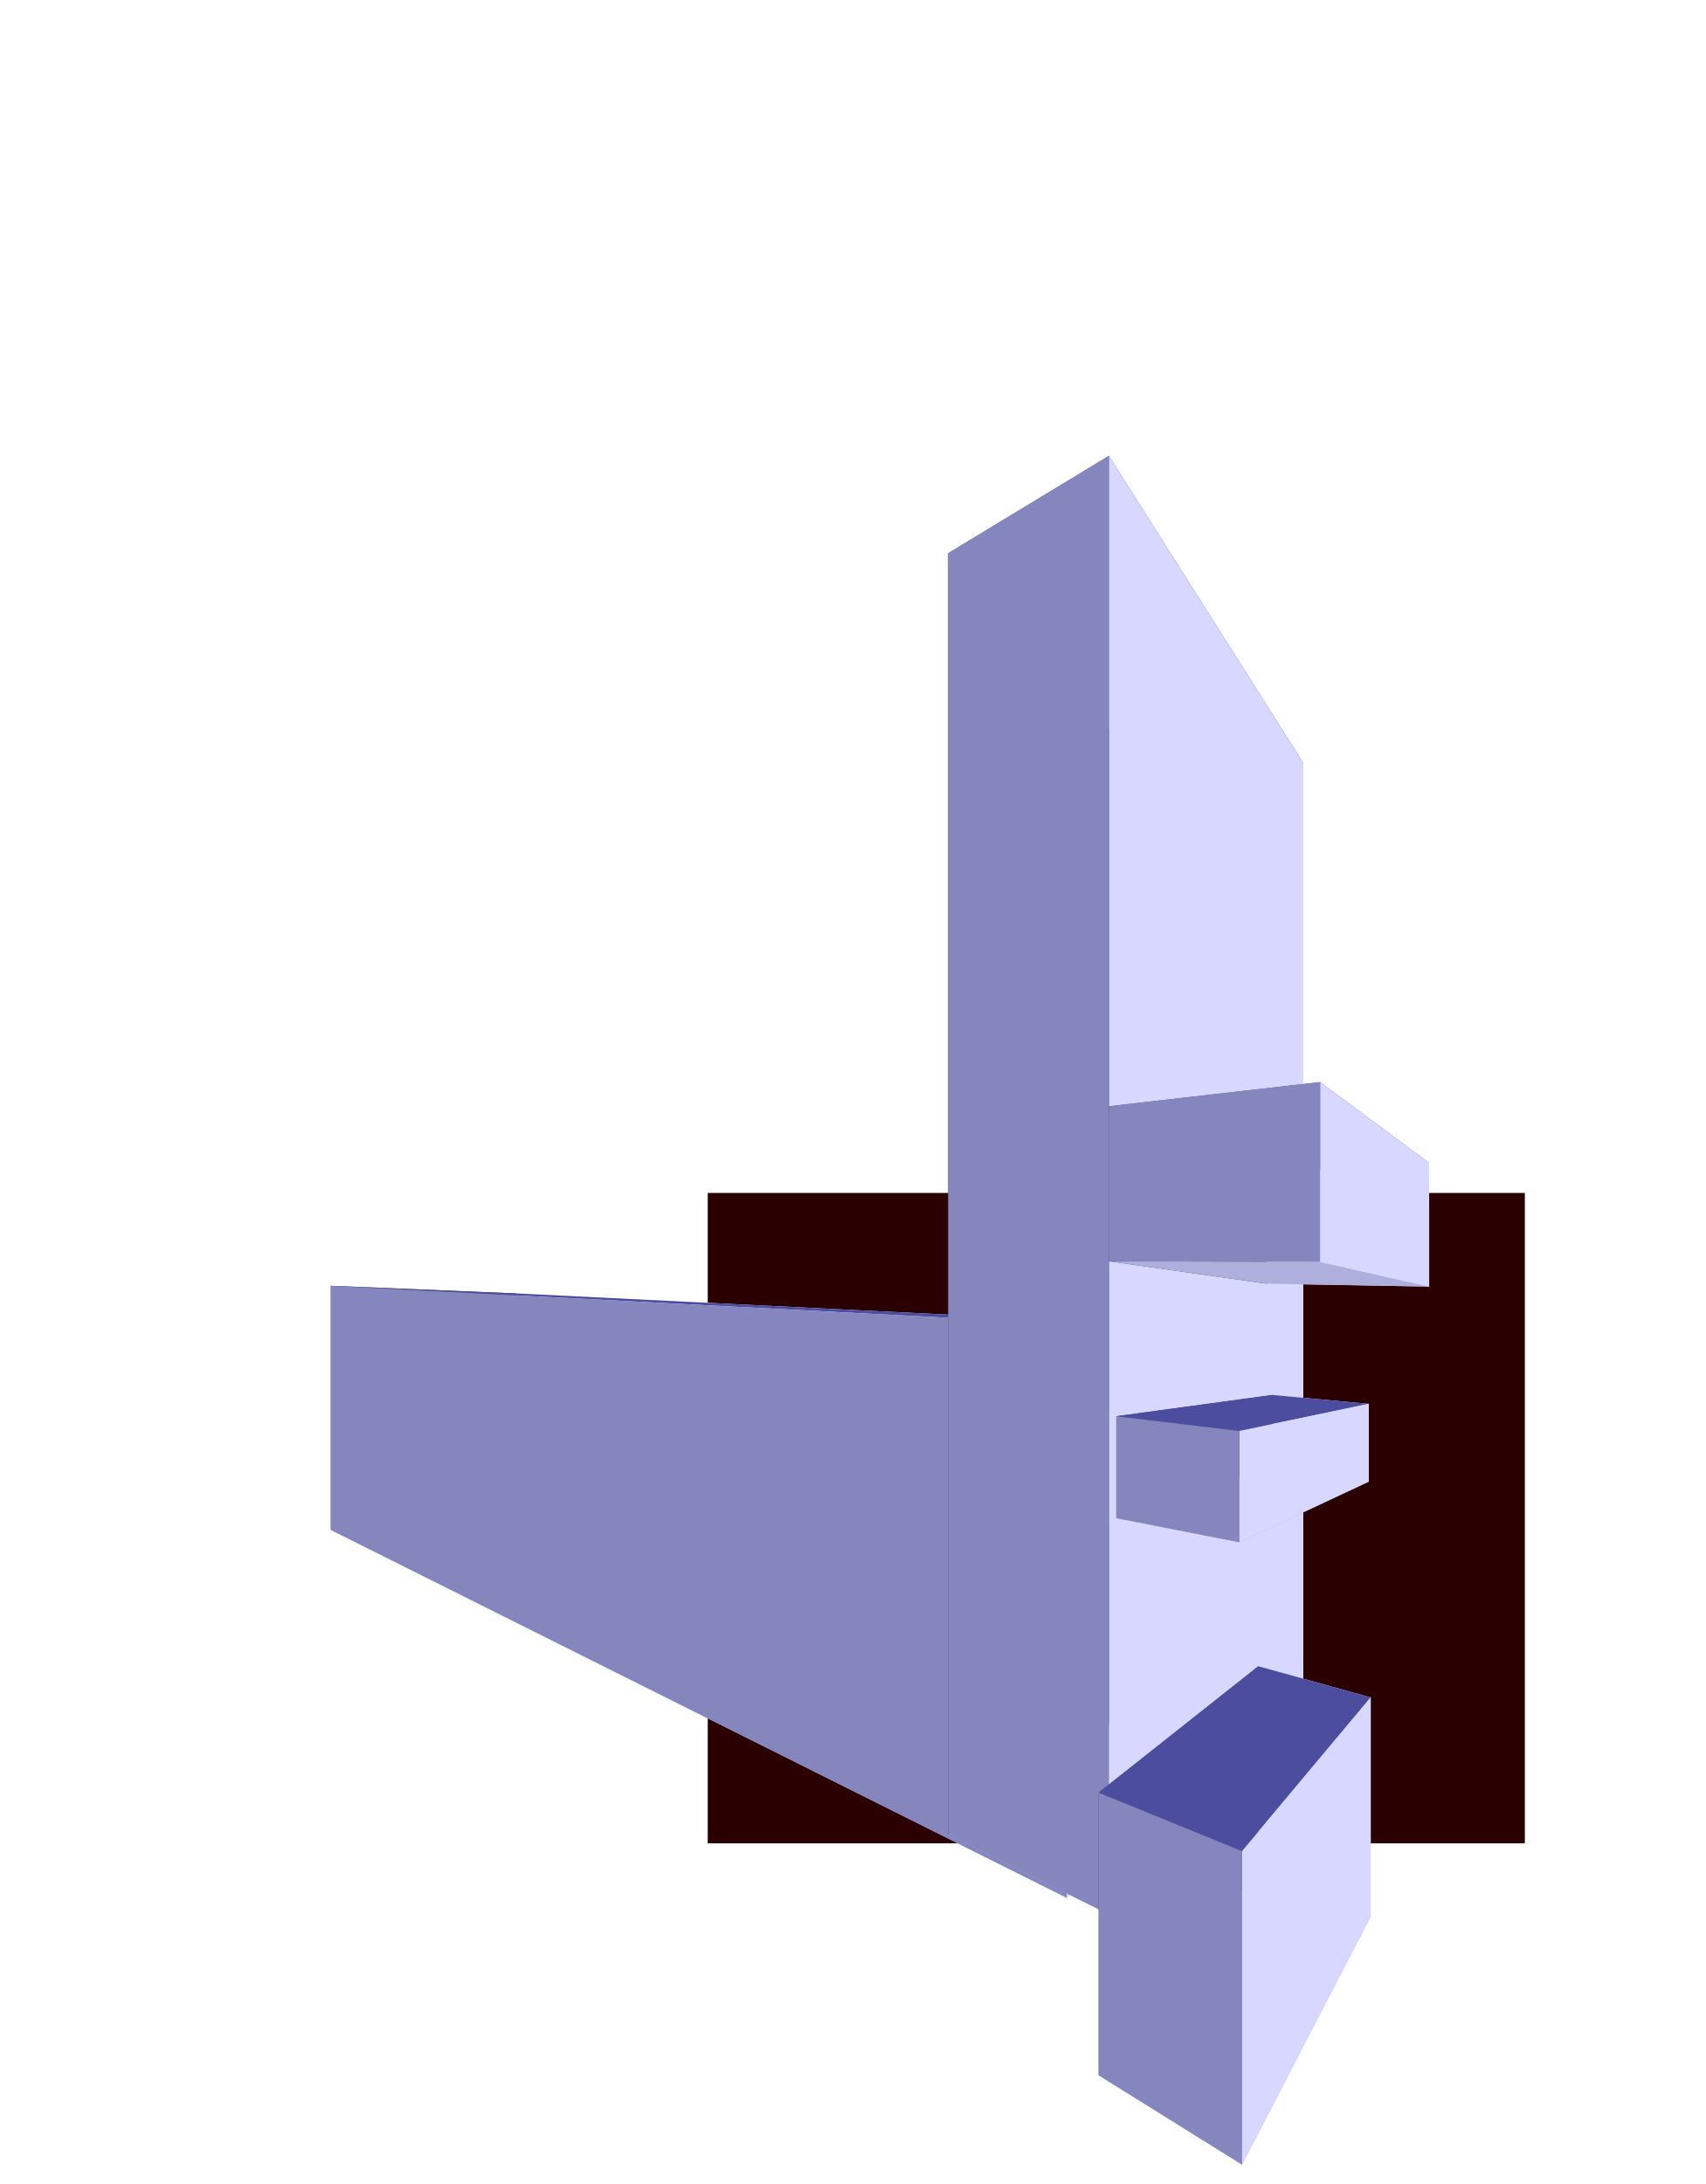
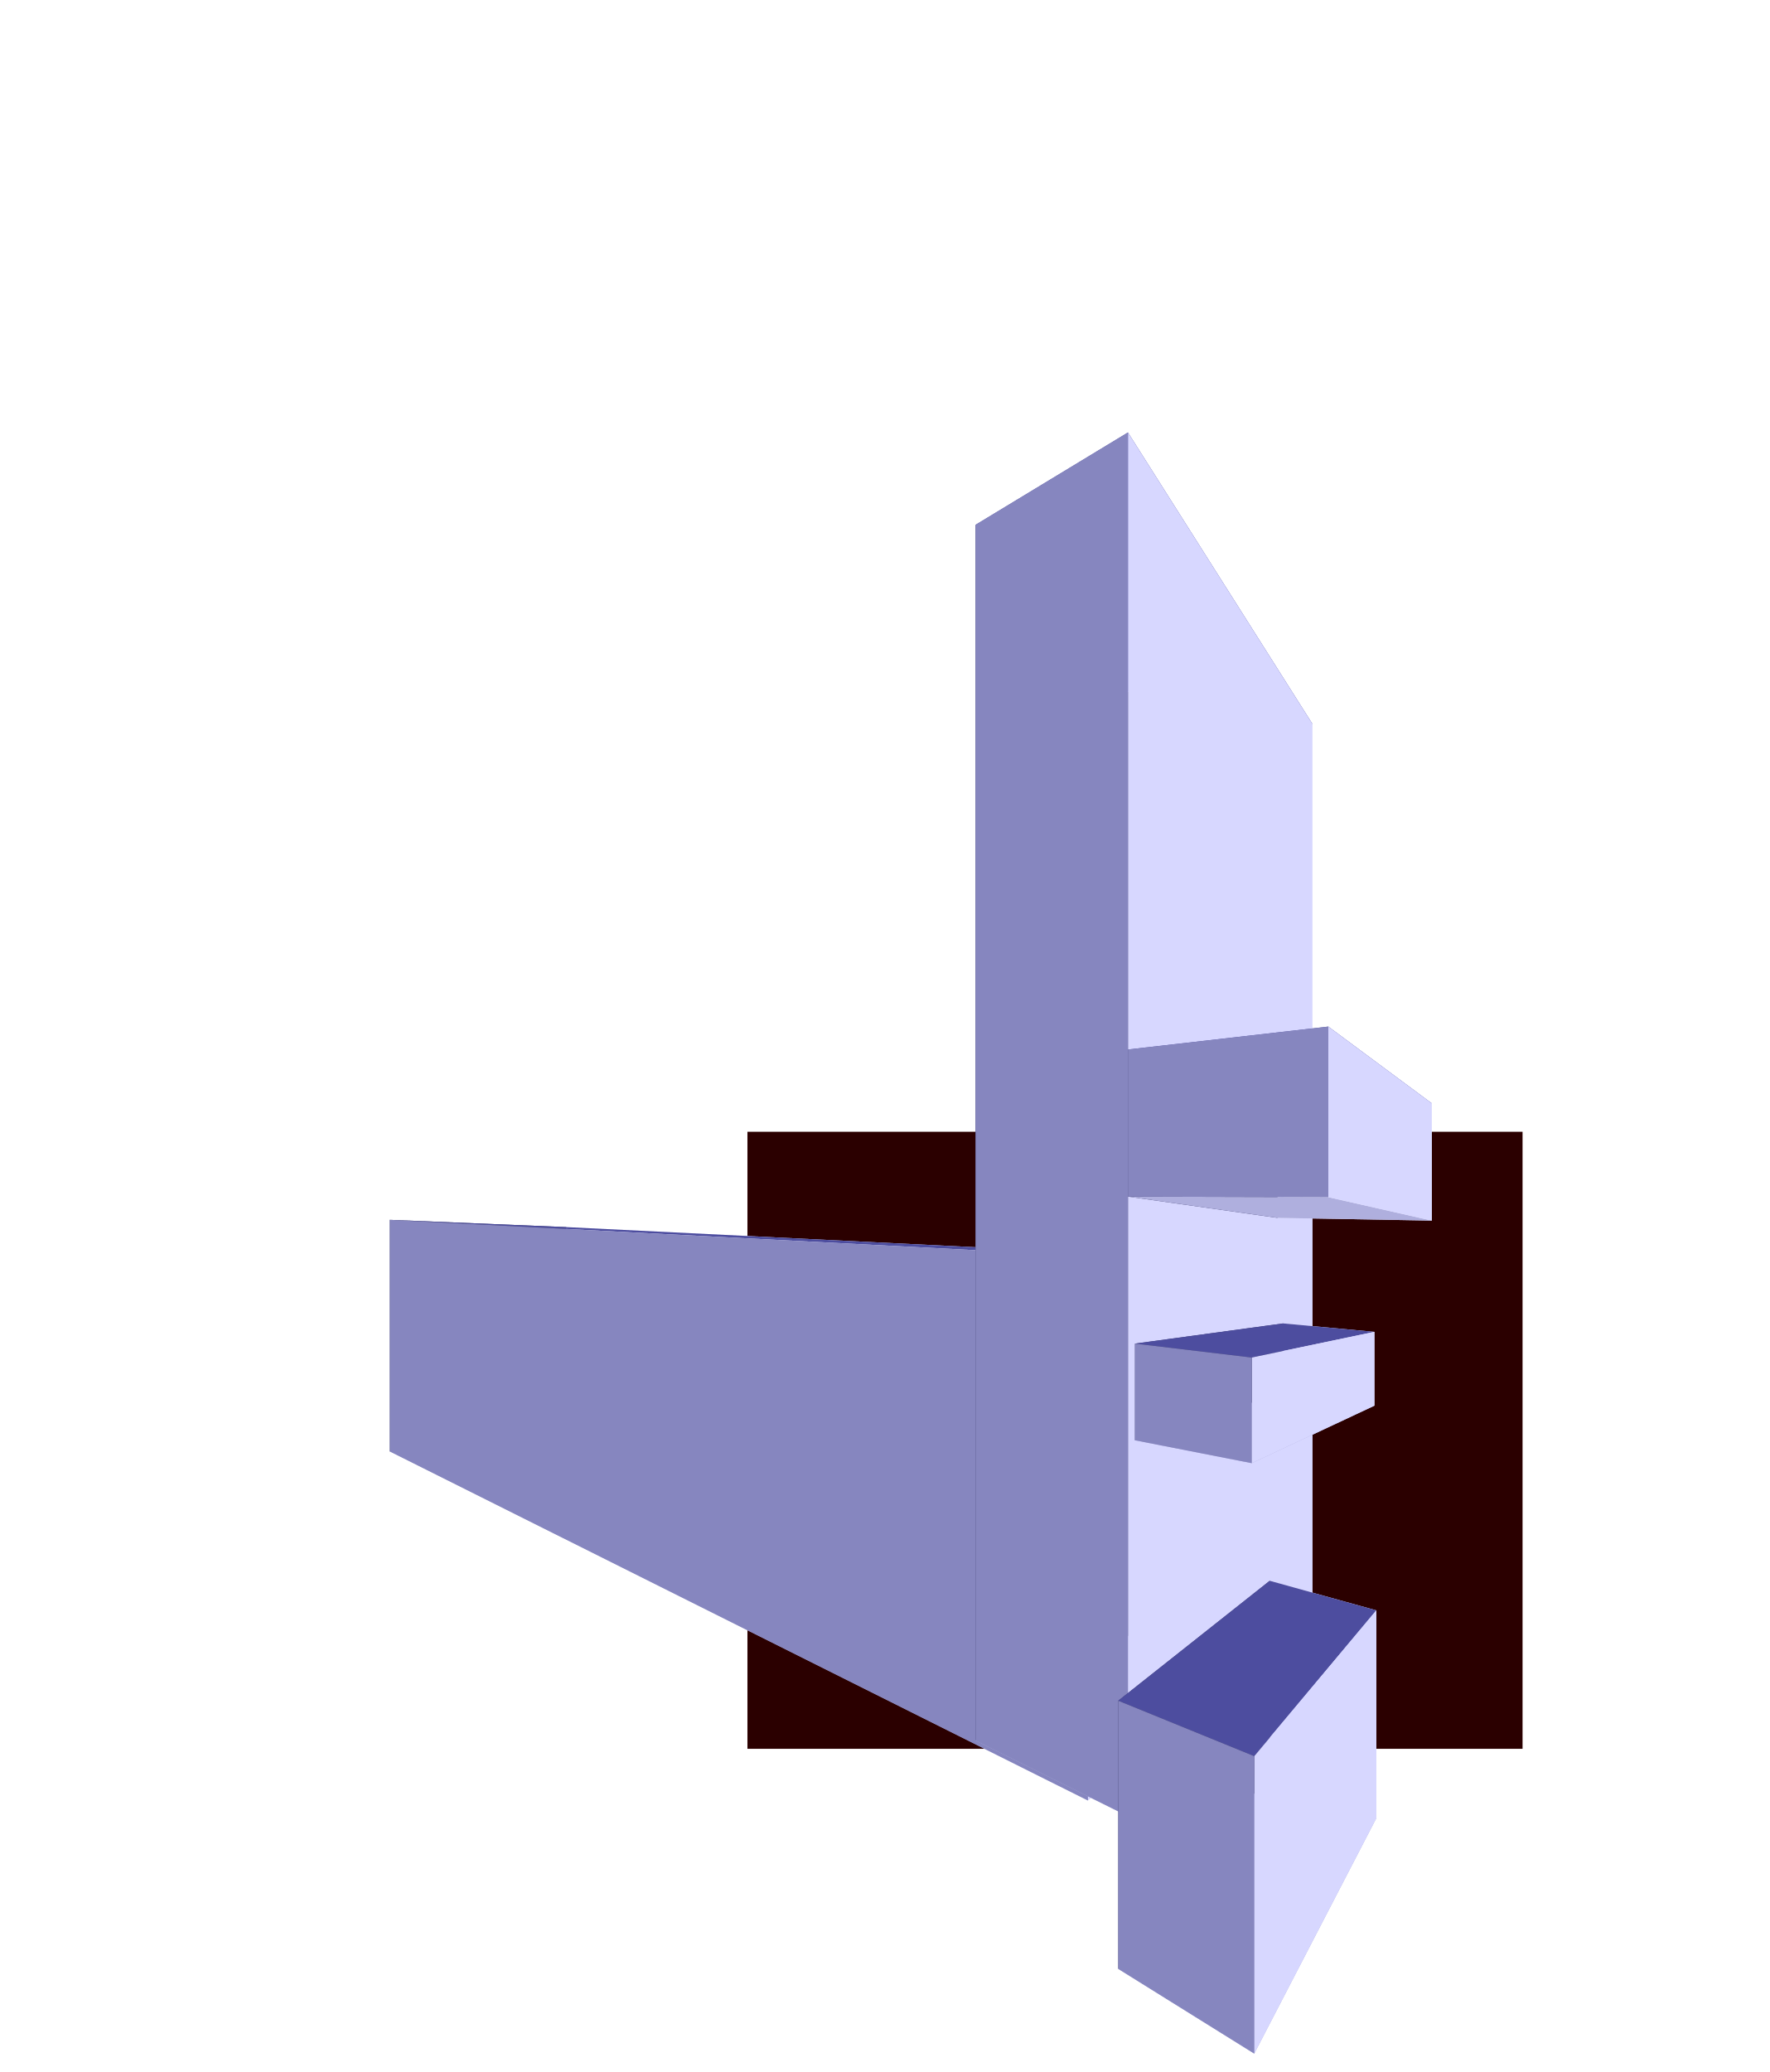
- <svg xmlns="http://www.w3.org/2000/svg" id="svg8" version="1.1" viewBox="0 0 210 297" height="397mm" width="310mm">
+ <svg xmlns="http://www.w3.org/2000/svg" id="svg8" version="1.1" viewBox="0 0 210 297" height="597mm" width="510mm">
  <defs id="defs2">
    </defs>
  <g id="layer1">
    <rect y="162.228" x="85.297" height="88.446" width="111.125" id="rect33" style="fill:#2b0000;stroke-width:0.265" />
    <g style="fill:#2b0000" id="g37">
      <path points="156.639,180.674 156.639,237.259 59.319,204.483 59.319,175.894 " d="m 59.319,175.894 97.32,4.78 v 56.585 L 59.319,204.483 Z" style="fill:#e9e9ff;fill-rule:evenodd;stroke:none;stroke-linejoin:round" id="path49" />
      <path points="34.034,208.054 59.319,204.483 59.319,175.894 34.034,174.852 " d="m 34.034,174.852 v 33.202 l 25.285,-3.571 v -28.59 z" style="fill:#353564;fill-rule:evenodd;stroke:none;stroke-linejoin:round" id="path39" />
      <path points="134.11,258.081 156.639,237.259 59.319,204.483 34.034,208.054 " d="m 34.034,208.054 100.076,50.027 22.529,-20.822 -97.32,-32.776 z" style="fill:#afafde;fill-rule:evenodd;stroke:none;stroke-linejoin:round" id="path47" />
      <path points="134.11,180.038 156.639,180.674 59.319,175.894 34.034,174.852 " d="m 34.034,174.852 100.076,5.186 22.529,0.636 -97.32,-4.78 z" style="fill:#4d4d9f;fill-rule:evenodd;stroke:none;stroke-linejoin:round" id="path41" />
      <path points="134.11,258.081 156.639,237.259 156.639,180.674 134.11,180.038 " d="m 134.11,180.038 v 78.043 l 22.529,-20.822 V 180.674 Z" style="fill:#d7d7ff;fill-rule:evenodd;stroke:none;stroke-linejoin:round" id="path45" />
      <path points="134.11,180.038 134.11,258.081 34.034,208.054 34.034,174.852 " d="m 34.034,174.852 100.076,5.186 v 78.043 L 34.034,208.054 Z" style="fill:#8686bf;fill-rule:evenodd;stroke:none;stroke-linejoin:round" id="path43" />
    </g>
    <g style="fill:#2b0000" id="g163">
      <path points="166.291,103.753 166.291,233.276 149.207,228.121 149.207,109.321 " d="m 149.207,109.321 17.084,-5.568 v 129.523 L 149.207,228.121 Z" style="fill:#e9e9ff;fill-rule:evenodd;stroke:none;stroke-linejoin:round" id="path175" />
      <path points="118.003,249.488 149.207,228.121 149.207,109.321 118.003,75.227 " d="M 118.003,75.227 V 249.488 L 149.207,228.121 v -118.8 z" style="fill:#353564;fill-rule:evenodd;stroke:none;stroke-linejoin:round" id="path165" />
      <path points="139.851,260.335 166.291,233.276 149.207,228.121 118.003,249.488 " d="m 118.003,249.488 21.848,10.847 26.439,-27.06 -17.084,-5.155 z" style="fill:#afafde;fill-rule:evenodd;stroke:none;stroke-linejoin:round" id="path173" />
      <path points="139.851,61.988 166.291,103.753 149.207,109.321 118.003,75.227 " d="M 118.003,75.227 139.851,61.988 166.291,103.753 149.207,109.321 Z" style="fill:#4d4d9f;fill-rule:evenodd;stroke:none;stroke-linejoin:round" id="path167" />
      <path points="139.851,260.335 166.291,233.276 166.291,103.753 139.851,61.988 " d="M 139.851,61.988 V 260.335 l 26.439,-27.06 v -129.523 z" style="fill:#d7d7ff;fill-rule:evenodd;stroke:none;stroke-linejoin:round" id="path171" />
      <path points="139.851,61.988 139.851,260.335 118.003,249.488 118.003,75.227 " d="M 118.003,75.227 139.851,61.988 V 260.335 l -21.848,-10.847 z" style="fill:#8686bf;fill-rule:evenodd;stroke:none;stroke-linejoin:round" id="path169" />
    </g>
    <g style="fill:#2b0000" id="g177">
      <path points="175.184,190.907 175.184,201.493 162.107,199.641 162.107,189.698 " d="m 162.107,189.698 13.077,1.209 v 10.586 l -13.077,-1.852 z" style="fill:#e9e9ff;fill-rule:evenodd;stroke:none;stroke-linejoin:round" id="path189" />
      <path points="140.859,206.452 162.107,199.641 162.107,189.698 140.859,192.593 " d="m 140.859,192.593 v 13.859 l 21.248,-6.811 v -9.943 z" style="fill:#353564;fill-rule:evenodd;stroke:none;stroke-linejoin:round" id="path179" />
      <path points="157.598,209.73 175.184,201.493 162.107,199.641 140.859,206.452 " d="m 140.859,206.452 16.739,3.279 17.586,-8.238 -13.077,-1.852 z" style="fill:#afafde;fill-rule:evenodd;stroke:none;stroke-linejoin:round" id="path187" />
      <path points="157.598,194.589 175.184,190.907 162.107,189.698 140.859,192.593 " d="m 140.859,192.593 16.739,1.997 17.586,-3.682 -13.077,-1.209 z" style="fill:#4d4d9f;fill-rule:evenodd;stroke:none;stroke-linejoin:round" id="path181" />
      <path points="157.598,209.73 175.184,201.493 175.184,190.907 157.598,194.589 " d="m 157.598,194.589 v 15.141 l 17.586,-8.238 v -10.586 z" style="fill:#d7d7ff;fill-rule:evenodd;stroke:none;stroke-linejoin:round" id="path185" />
      <path points="157.598,194.589 157.598,209.73 140.859,206.452 140.859,192.593 " d="m 140.859,192.593 16.739,1.997 v 15.141 l -16.739,-3.279 z" style="fill:#8686bf;fill-rule:evenodd;stroke:none;stroke-linejoin:round" id="path183" />
    </g>
    <g style="fill:#2b0000" id="g191">
      <path points="183.405,158.145 183.405,174.959 161.297,174.569 161.297,159.418 " d="m 161.297,159.418 22.108,-1.273 v 16.814 l -22.108,-0.39 z" style="fill:#e9e9ff;fill-rule:evenodd;stroke:none;stroke-linejoin:round" id="path203" />
      <path points="139.851,171.52 161.297,174.569 161.297,159.418 139.851,150.435 " d="m 139.851,150.435 v 21.086 l 21.446,3.049 V 159.418 Z" style="fill:#353564;fill-rule:evenodd;stroke:none;stroke-linejoin:round" id="path193" />
      <path points="168.577,147.149 183.405,158.145 161.297,159.418 139.851,150.435 " d="m 139.851,150.435 28.726,-3.285 14.828,10.996 -22.108,1.273 z" style="fill:#4d4d9f;fill-rule:evenodd;stroke:none;stroke-linejoin:round" id="path195" />
      <path points="168.577,171.601 183.405,174.959 161.297,174.569 139.851,171.52 " d="m 139.851,171.52 28.726,0.081 14.828,3.358 -22.108,-0.39 z" style="fill:#afafde;fill-rule:evenodd;stroke:none;stroke-linejoin:round" id="path201" />
      <path points="168.577,171.601 183.405,174.959 183.405,158.145 168.577,147.149 " d="m 168.577,147.149 v 24.452 l 14.828,3.358 v -16.814 z" style="fill:#d7d7ff;fill-rule:evenodd;stroke:none;stroke-linejoin:round" id="path199" />
      <path points="168.577,147.149 168.577,171.601 139.851,171.52 139.851,150.435 " d="m 139.851,150.435 28.726,-3.285 v 24.452 l -28.726,-0.081 z" style="fill:#8686bf;fill-rule:evenodd;stroke:none;stroke-linejoin:round" id="path197" />
    </g>
    <g style="fill:#2b0000" id="g205">
      <path points="175.458,230.829 175.458,260.62 160.178,254.267 160.178,226.588 " d="m 160.178,226.588 15.28,4.241 v 29.791 l -15.28,-6.353 z" style="fill:#e9e9ff;fill-rule:evenodd;stroke:none;stroke-linejoin:round" id="path217" />
      <path points="138.462,282.22 160.178,254.267 160.178,226.588 138.462,243.782 " d="m 138.462,243.782 v 38.438 l 21.716,-27.953 V 226.588 Z" style="fill:#353564;fill-rule:evenodd;stroke:none;stroke-linejoin:round" id="path207" />
      <path points="157.958,294.365 175.458,260.62 160.178,254.267 138.462,282.22 " d="m 138.462,282.22 19.496,12.145 17.5,-33.744 -15.28,-6.353 z" style="fill:#afafde;fill-rule:evenodd;stroke:none;stroke-linejoin:round" id="path215" />
      <path points="157.958,251.729 175.458,230.829 160.178,226.588 138.462,243.782 " d="m 138.462,243.782 19.496,7.947 17.5,-20.9 -15.28,-4.241 z" style="fill:#4d4d9f;fill-rule:evenodd;stroke:none;stroke-linejoin:round" id="path209" />
      <path points="157.958,294.365 175.458,260.62 175.458,230.829 157.958,251.729 " d="m 157.958,251.729 v 42.635 l 17.5,-33.744 v -29.791 z" style="fill:#d7d7ff;fill-rule:evenodd;stroke:none;stroke-linejoin:round" id="path213" />
      <path points="157.958,251.729 157.958,294.365 138.462,282.22 138.462,243.782 " d="m 138.462,243.782 19.496,7.947 v 42.635 L 138.462,282.22 Z" style="fill:#8686bf;fill-rule:evenodd;stroke:none;stroke-linejoin:round" id="path211" />
    </g>
  </g>
</svg>
